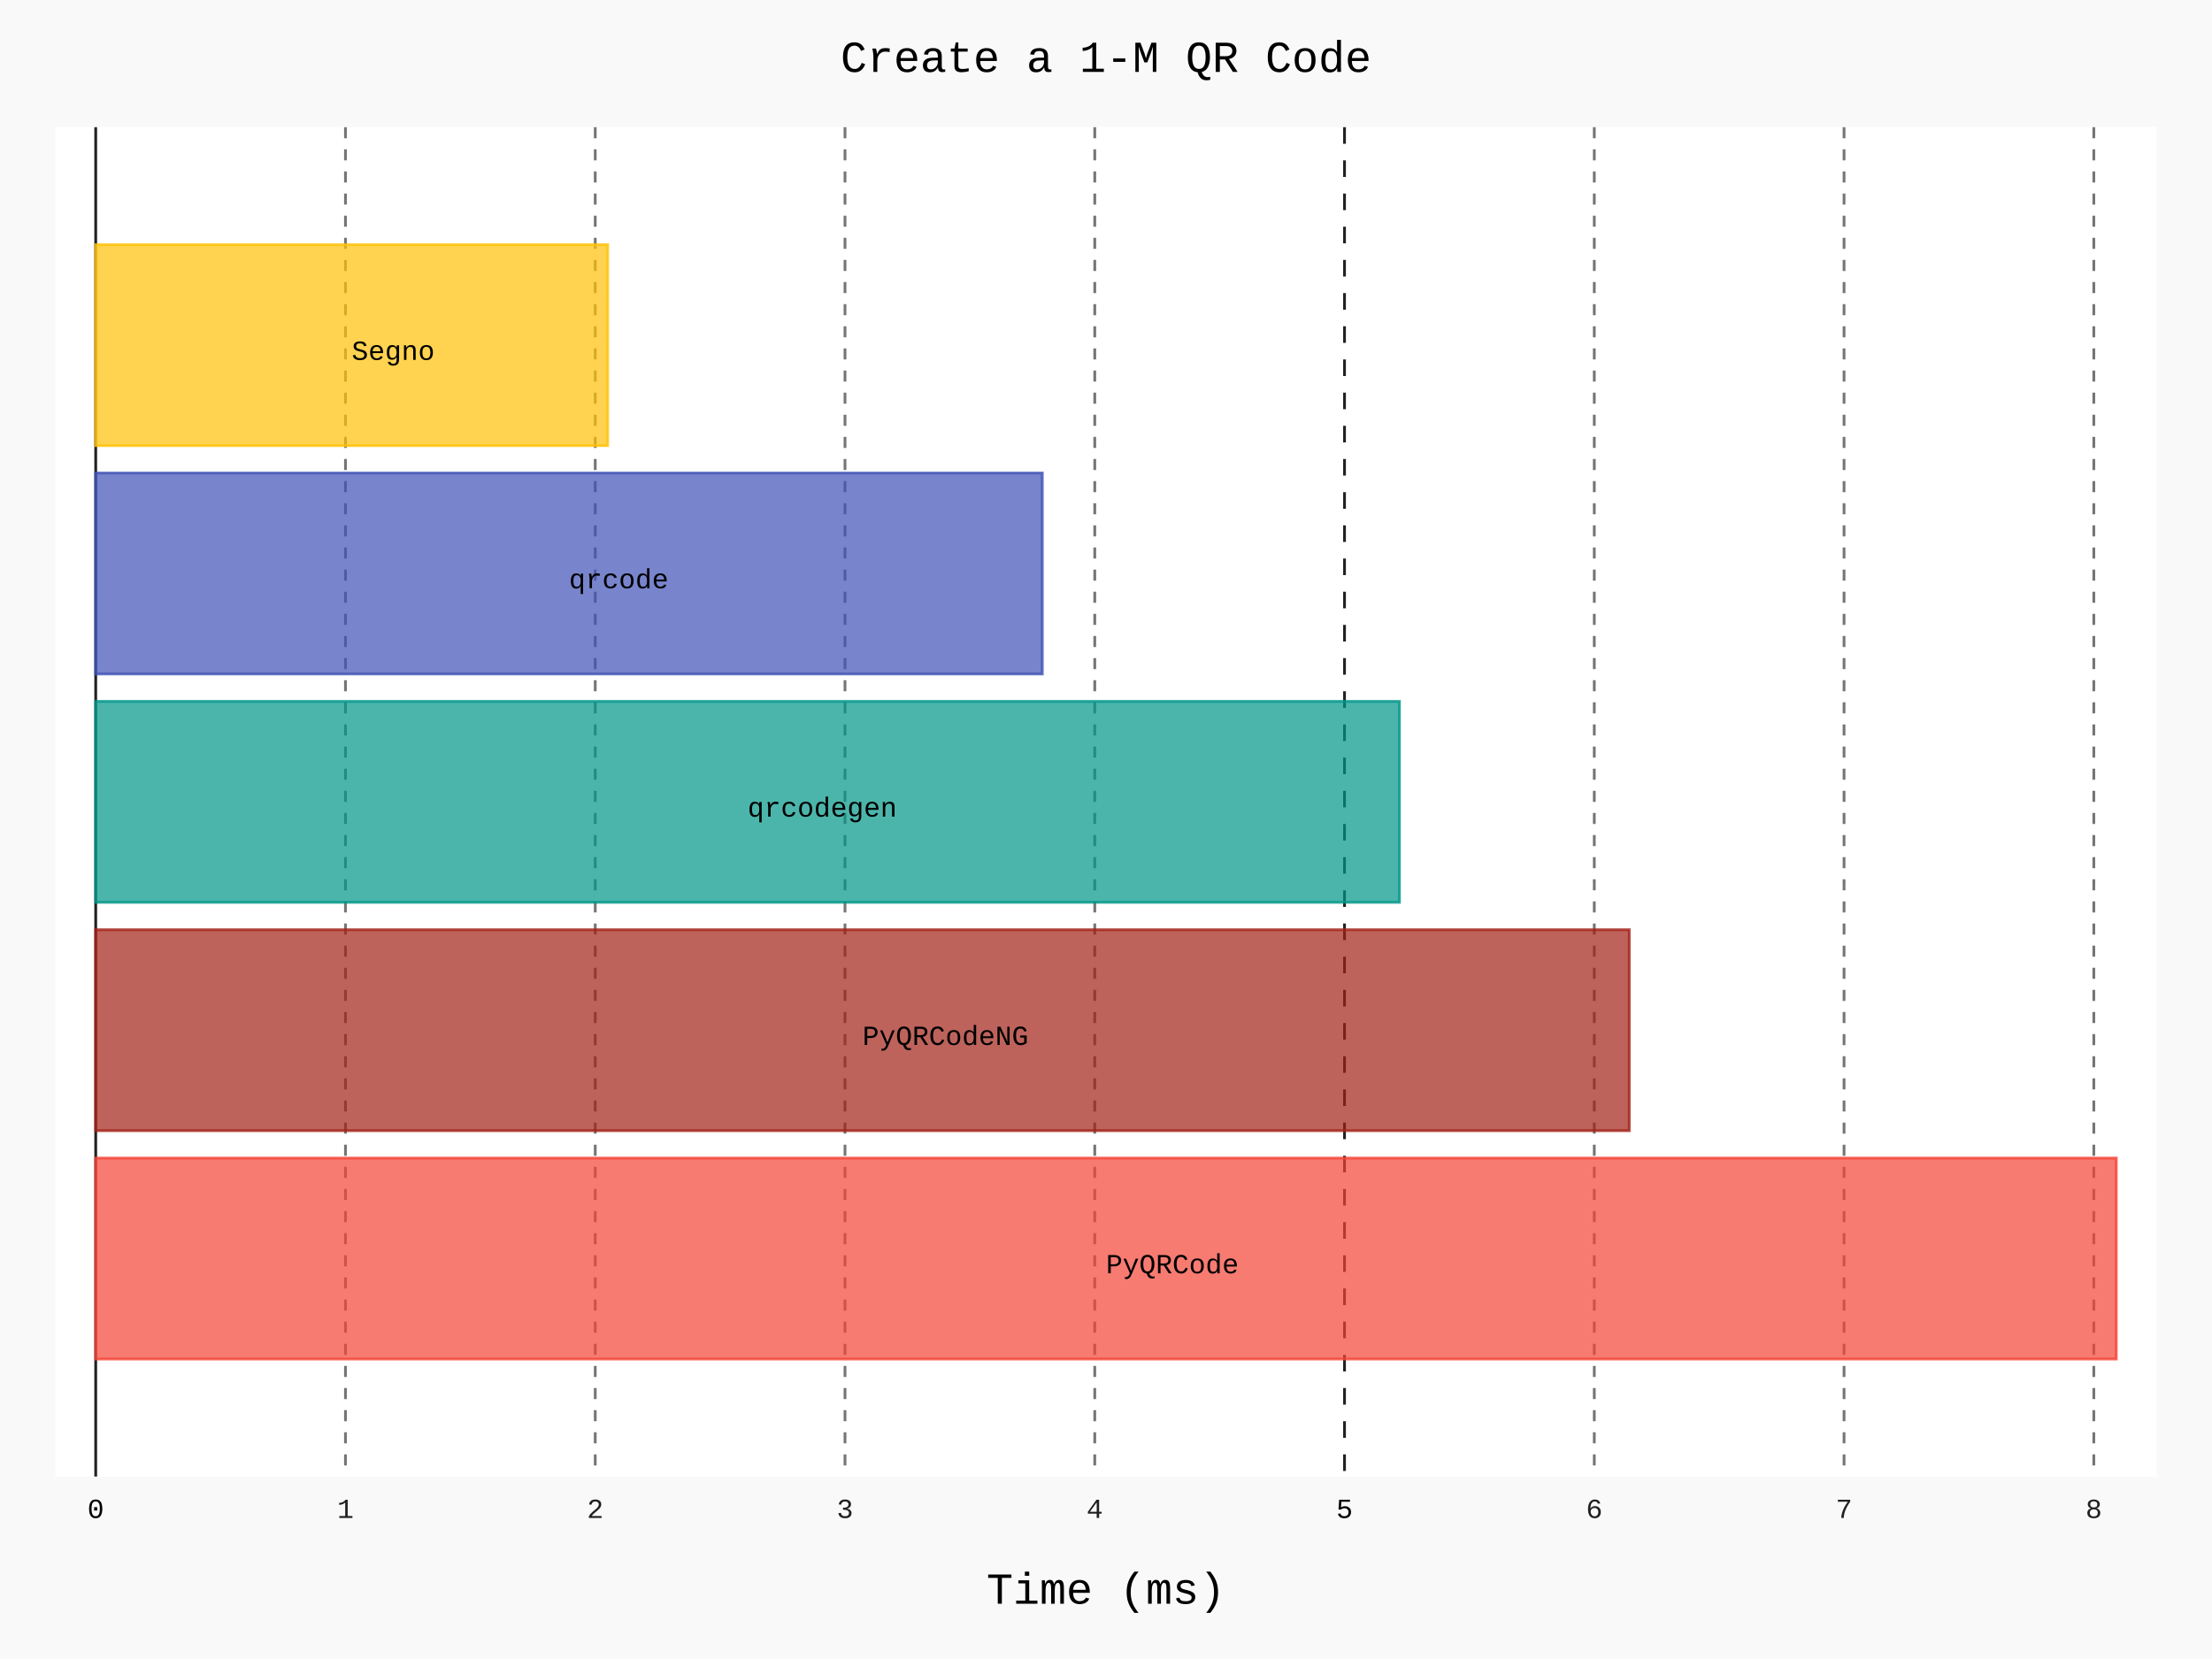
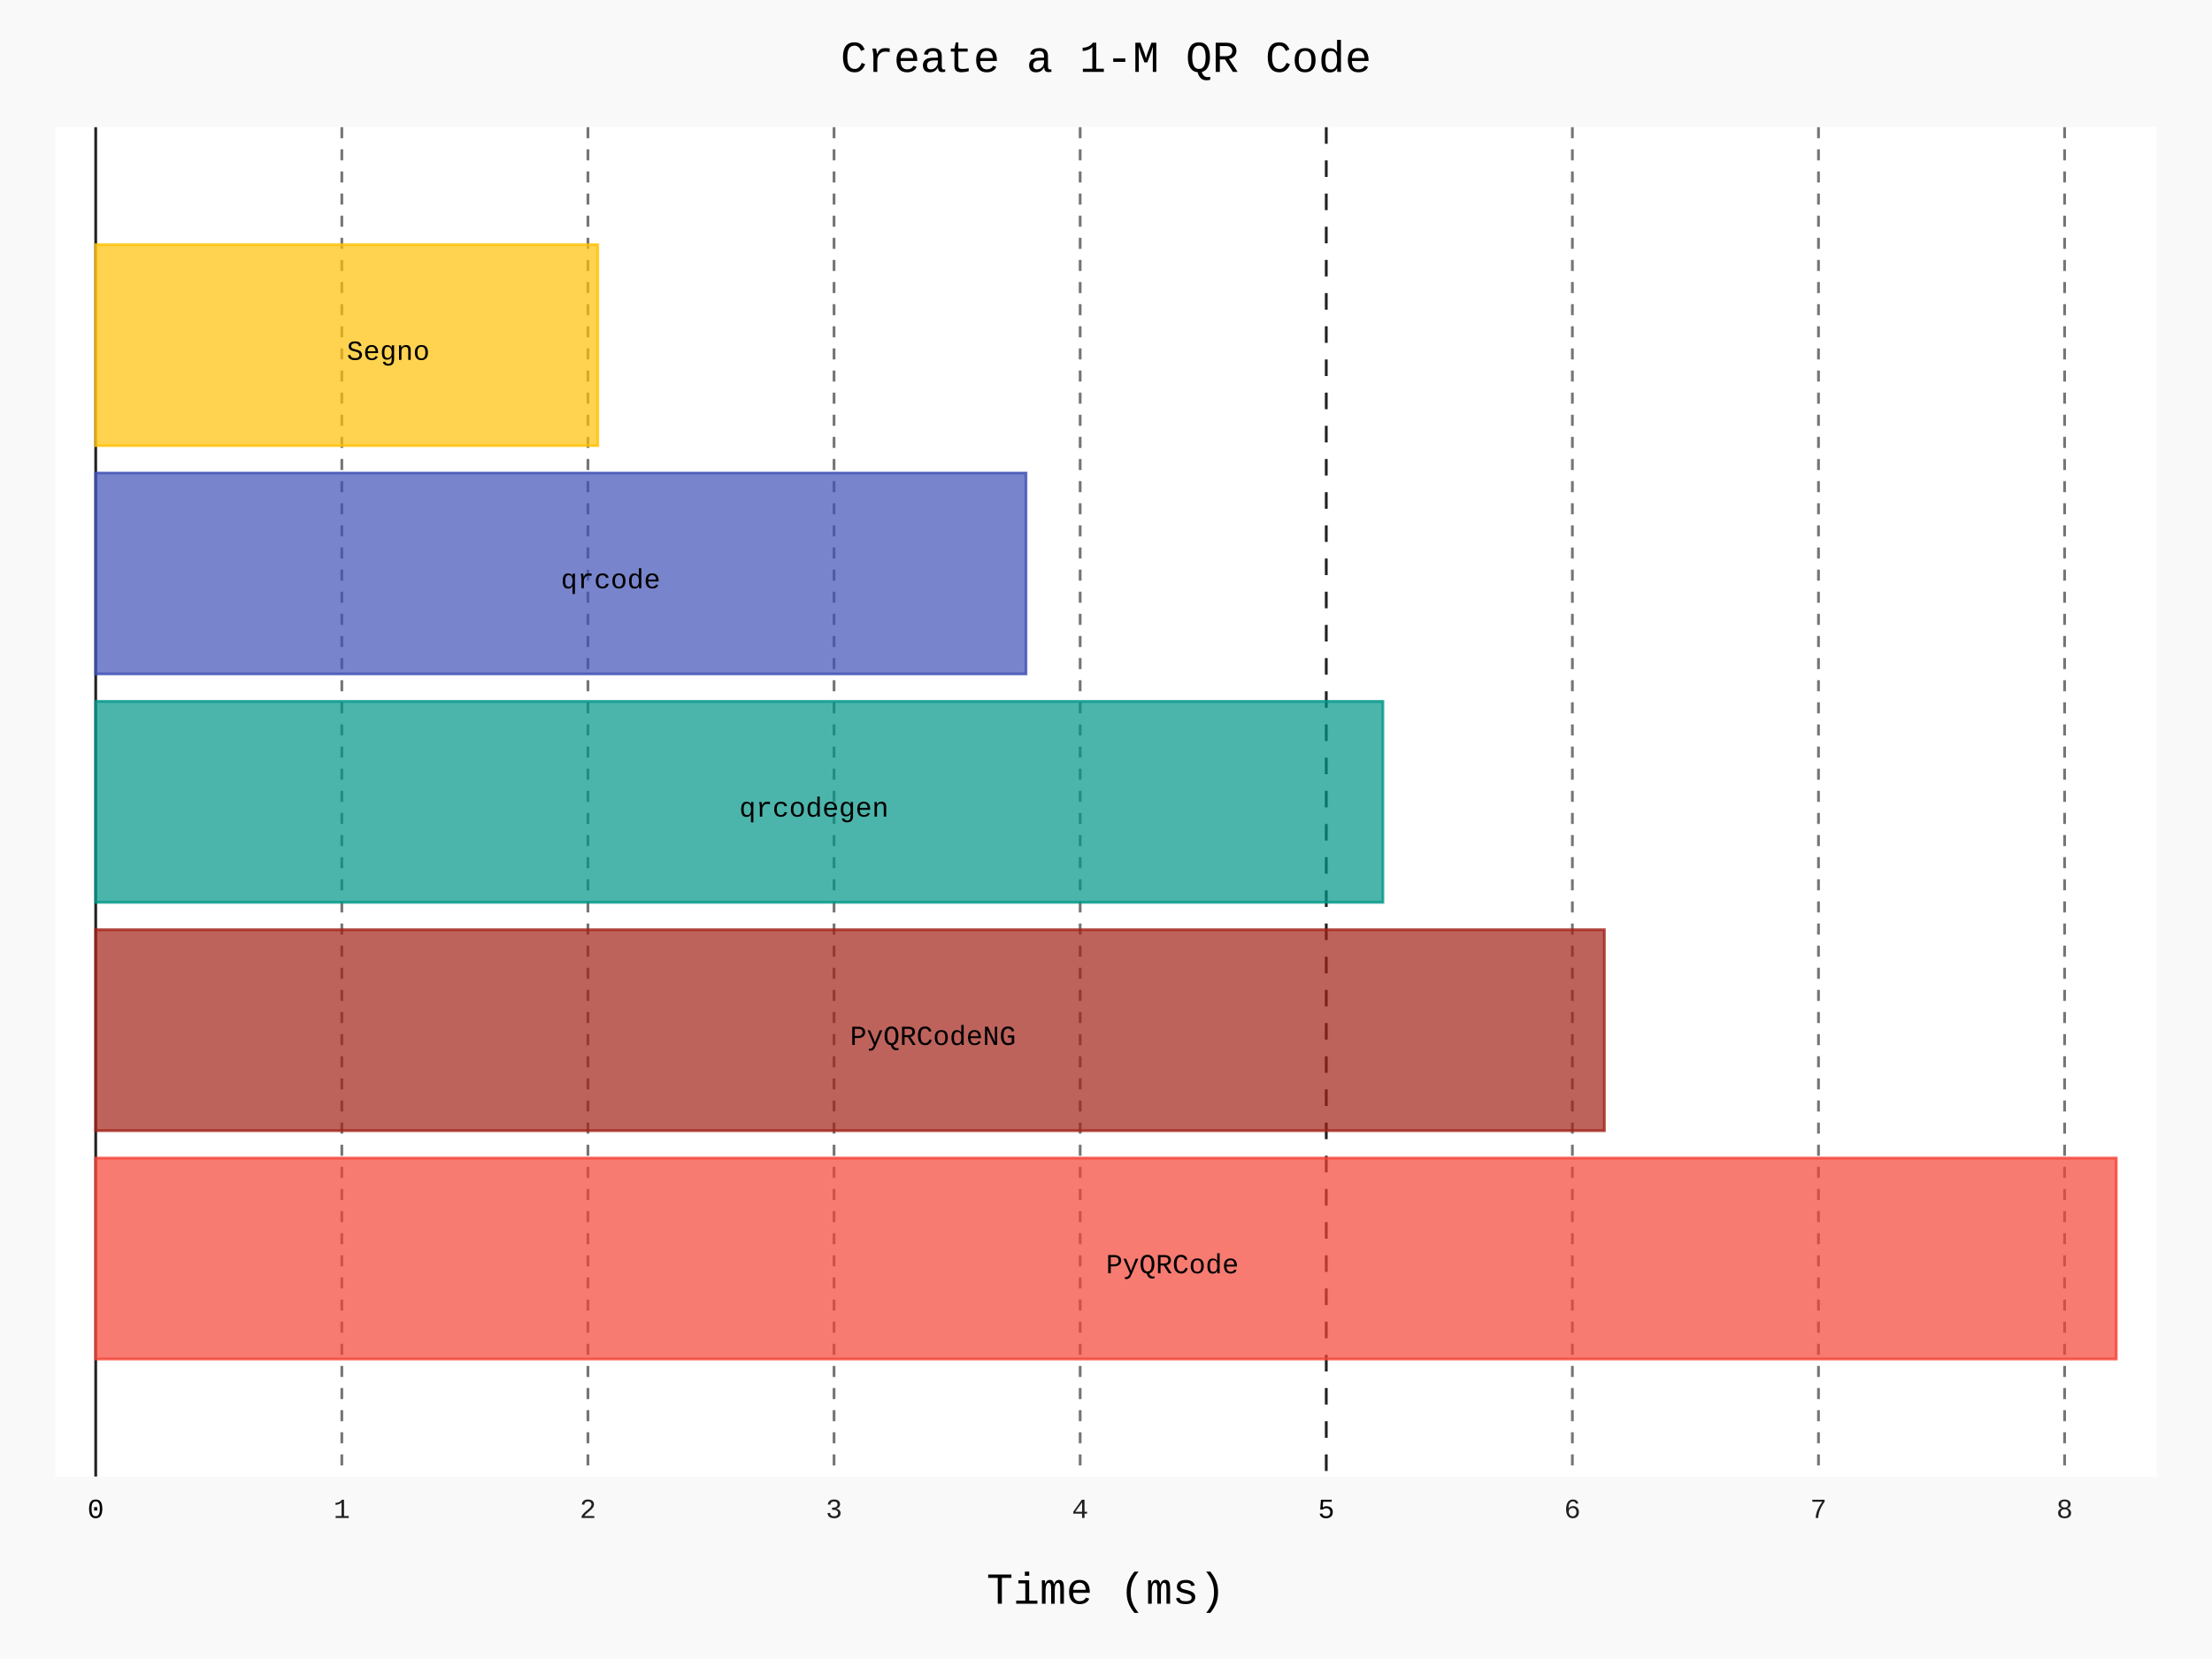
- <svg xmlns="http://www.w3.org/2000/svg" class="pygal-chart" id="chart-5ebc90a8-0f65-4039-ba69-98b622165671" viewBox="0 0 800 600">
+ <svg xmlns="http://www.w3.org/2000/svg" class="pygal-chart" id="chart-d5000b67-5429-439e-954d-9189ee952dd9" viewBox="0 0 800 600">
  <defs>
-     <style type="text/css">#chart-5ebc90a8-0f65-4039-ba69-98b622165671{-webkit-user-select:none;-webkit-font-smoothing:antialiased;font-family:Consolas,"Liberation Mono",Menlo,Courier,monospace}#chart-5ebc90a8-0f65-4039-ba69-98b622165671 .title{font-family:Consolas,"Liberation Mono",Menlo,Courier,monospace;font-size:16px}#chart-5ebc90a8-0f65-4039-ba69-98b622165671 .legends .legend text{font-family:Consolas,"Liberation Mono",Menlo,Courier,monospace;font-size:14px}#chart-5ebc90a8-0f65-4039-ba69-98b622165671 .axis text{font-family:Consolas,"Liberation Mono",Menlo,Courier,monospace;font-size:10px}#chart-5ebc90a8-0f65-4039-ba69-98b622165671 .axis text.major{font-family:Consolas,"Liberation Mono",Menlo,Courier,monospace;font-size:10px}#chart-5ebc90a8-0f65-4039-ba69-98b622165671 .text-overlay text.value{font-family:Consolas,"Liberation Mono",Menlo,Courier,monospace;font-size:16px}#chart-5ebc90a8-0f65-4039-ba69-98b622165671 .text-overlay text.label{font-family:Consolas,"Liberation Mono",Menlo,Courier,monospace;font-size:10px}#chart-5ebc90a8-0f65-4039-ba69-98b622165671 .tooltip{font-family:Consolas,"Liberation Mono",Menlo,Courier,monospace;font-size:14px}#chart-5ebc90a8-0f65-4039-ba69-98b622165671 text.no_data{font-family:Consolas,"Liberation Mono",Menlo,Courier,monospace;font-size:64px}
- #chart-5ebc90a8-0f65-4039-ba69-98b622165671{background-color:rgba(249,249,249,1)}#chart-5ebc90a8-0f65-4039-ba69-98b622165671 path,#chart-5ebc90a8-0f65-4039-ba69-98b622165671 line,#chart-5ebc90a8-0f65-4039-ba69-98b622165671 rect,#chart-5ebc90a8-0f65-4039-ba69-98b622165671 circle{-webkit-transition:150ms;-moz-transition:150ms;transition:150ms}#chart-5ebc90a8-0f65-4039-ba69-98b622165671 .graph &gt; .background{fill:rgba(249,249,249,1)}#chart-5ebc90a8-0f65-4039-ba69-98b622165671 .plot &gt; .background{fill:rgba(255,255,255,1)}#chart-5ebc90a8-0f65-4039-ba69-98b622165671 .graph{fill:rgba(0,0,0,.87)}#chart-5ebc90a8-0f65-4039-ba69-98b622165671 text.no_data{fill:rgba(0,0,0,1)}#chart-5ebc90a8-0f65-4039-ba69-98b622165671 .title{fill:rgba(0,0,0,1)}#chart-5ebc90a8-0f65-4039-ba69-98b622165671 .legends .legend text{fill:rgba(0,0,0,.87)}#chart-5ebc90a8-0f65-4039-ba69-98b622165671 .legends .legend:hover text{fill:rgba(0,0,0,1)}#chart-5ebc90a8-0f65-4039-ba69-98b622165671 .axis .line{stroke:rgba(0,0,0,1)}#chart-5ebc90a8-0f65-4039-ba69-98b622165671 .axis .guide.line{stroke:rgba(0,0,0,.54)}#chart-5ebc90a8-0f65-4039-ba69-98b622165671 .axis .major.line{stroke:rgba(0,0,0,.87)}#chart-5ebc90a8-0f65-4039-ba69-98b622165671 .axis text.major{fill:rgba(0,0,0,1)}#chart-5ebc90a8-0f65-4039-ba69-98b622165671 .axis.y .guides:hover .guide.line,#chart-5ebc90a8-0f65-4039-ba69-98b622165671 .line-graph .axis.x .guides:hover .guide.line,#chart-5ebc90a8-0f65-4039-ba69-98b622165671 .stackedline-graph .axis.x .guides:hover .guide.line,#chart-5ebc90a8-0f65-4039-ba69-98b622165671 .xy-graph .axis.x .guides:hover .guide.line{stroke:rgba(0,0,0,1)}#chart-5ebc90a8-0f65-4039-ba69-98b622165671 .axis .guides:hover text{fill:rgba(0,0,0,1)}#chart-5ebc90a8-0f65-4039-ba69-98b622165671 .reactive{fill-opacity:.7;stroke-opacity:.8}#chart-5ebc90a8-0f65-4039-ba69-98b622165671 .ci{stroke:rgba(0,0,0,.87)}#chart-5ebc90a8-0f65-4039-ba69-98b622165671 .reactive.active,#chart-5ebc90a8-0f65-4039-ba69-98b622165671 .active .reactive{fill-opacity:.8;stroke-opacity:.9;stroke-width:4}#chart-5ebc90a8-0f65-4039-ba69-98b622165671 .ci .reactive.active{stroke-width:1.5}#chart-5ebc90a8-0f65-4039-ba69-98b622165671 .series text{fill:rgba(0,0,0,1)}#chart-5ebc90a8-0f65-4039-ba69-98b622165671 .tooltip rect{fill:rgba(255,255,255,1);stroke:rgba(0,0,0,1);-webkit-transition:opacity 150ms;-moz-transition:opacity 150ms;transition:opacity 150ms}#chart-5ebc90a8-0f65-4039-ba69-98b622165671 .tooltip .label{fill:rgba(0,0,0,.87)}#chart-5ebc90a8-0f65-4039-ba69-98b622165671 .tooltip .label{fill:rgba(0,0,0,.87)}#chart-5ebc90a8-0f65-4039-ba69-98b622165671 .tooltip .legend{font-size:.8em;fill:rgba(0,0,0,.54)}#chart-5ebc90a8-0f65-4039-ba69-98b622165671 .tooltip .x_label{font-size:.6em;fill:rgba(0,0,0,1)}#chart-5ebc90a8-0f65-4039-ba69-98b622165671 .tooltip .xlink{font-size:.5em;text-decoration:underline}#chart-5ebc90a8-0f65-4039-ba69-98b622165671 .tooltip .value{font-size:1.5em}#chart-5ebc90a8-0f65-4039-ba69-98b622165671 .bound{font-size:.5em}#chart-5ebc90a8-0f65-4039-ba69-98b622165671 .max-value{font-size:.75em;fill:rgba(0,0,0,.54)}#chart-5ebc90a8-0f65-4039-ba69-98b622165671 .map-element{fill:rgba(255,255,255,1);stroke:rgba(0,0,0,.54) !important}#chart-5ebc90a8-0f65-4039-ba69-98b622165671 .map-element .reactive{fill-opacity:inherit;stroke-opacity:inherit}#chart-5ebc90a8-0f65-4039-ba69-98b622165671 .color-0,#chart-5ebc90a8-0f65-4039-ba69-98b622165671 .color-0 a:visited{stroke:#F44336;fill:#F44336}#chart-5ebc90a8-0f65-4039-ba69-98b622165671 .color-1,#chart-5ebc90a8-0f65-4039-ba69-98b622165671 .color-1 a:visited{stroke:#3F51B5;fill:#3F51B5}#chart-5ebc90a8-0f65-4039-ba69-98b622165671 .color-2,#chart-5ebc90a8-0f65-4039-ba69-98b622165671 .color-2 a:visited{stroke:#009688;fill:#009688}#chart-5ebc90a8-0f65-4039-ba69-98b622165671 .color-3,#chart-5ebc90a8-0f65-4039-ba69-98b622165671 .color-3 a:visited{stroke:#FFC107;fill:#FFC107}#chart-5ebc90a8-0f65-4039-ba69-98b622165671 .color-4,#chart-5ebc90a8-0f65-4039-ba69-98b622165671 .color-4 a:visited{stroke:#FF5722;fill:#FF5722}#chart-5ebc90a8-0f65-4039-ba69-98b622165671 .text-overlay .color-0 text{fill:black}#chart-5ebc90a8-0f65-4039-ba69-98b622165671 .text-overlay .color-1 text{fill:black}#chart-5ebc90a8-0f65-4039-ba69-98b622165671 .text-overlay .color-2 text{fill:black}#chart-5ebc90a8-0f65-4039-ba69-98b622165671 .text-overlay .color-3 text{fill:black}#chart-5ebc90a8-0f65-4039-ba69-98b622165671 .text-overlay .color-4 text{fill:black}
- #chart-5ebc90a8-0f65-4039-ba69-98b622165671 text.no_data{text-anchor:middle}#chart-5ebc90a8-0f65-4039-ba69-98b622165671 .guide.line{fill:none}#chart-5ebc90a8-0f65-4039-ba69-98b622165671 .centered{text-anchor:middle}#chart-5ebc90a8-0f65-4039-ba69-98b622165671 .title{text-anchor:middle}#chart-5ebc90a8-0f65-4039-ba69-98b622165671 .legends .legend text{fill-opacity:1}#chart-5ebc90a8-0f65-4039-ba69-98b622165671 .axis.x text{text-anchor:middle}#chart-5ebc90a8-0f65-4039-ba69-98b622165671 .axis.x:not(.web) text[transform]{text-anchor:start}#chart-5ebc90a8-0f65-4039-ba69-98b622165671 .axis.x:not(.web) text[transform].backwards{text-anchor:end}#chart-5ebc90a8-0f65-4039-ba69-98b622165671 .axis.y text{text-anchor:end}#chart-5ebc90a8-0f65-4039-ba69-98b622165671 .axis.y text[transform].backwards{text-anchor:start}#chart-5ebc90a8-0f65-4039-ba69-98b622165671 .axis.y2 text{text-anchor:start}#chart-5ebc90a8-0f65-4039-ba69-98b622165671 .axis.y2 text[transform].backwards{text-anchor:end}#chart-5ebc90a8-0f65-4039-ba69-98b622165671 .axis .guide.line{stroke-dasharray:4,4}#chart-5ebc90a8-0f65-4039-ba69-98b622165671 .axis .major.guide.line{stroke-dasharray:6,6}#chart-5ebc90a8-0f65-4039-ba69-98b622165671 .horizontal .axis.y .guide.line,#chart-5ebc90a8-0f65-4039-ba69-98b622165671 .horizontal .axis.y2 .guide.line,#chart-5ebc90a8-0f65-4039-ba69-98b622165671 .vertical .axis.x .guide.line{opacity:0}#chart-5ebc90a8-0f65-4039-ba69-98b622165671 .horizontal .axis.always_show .guide.line,#chart-5ebc90a8-0f65-4039-ba69-98b622165671 .vertical .axis.always_show .guide.line{opacity:1 !important}#chart-5ebc90a8-0f65-4039-ba69-98b622165671 .axis.y .guides:hover .guide.line,#chart-5ebc90a8-0f65-4039-ba69-98b622165671 .axis.y2 .guides:hover .guide.line,#chart-5ebc90a8-0f65-4039-ba69-98b622165671 .axis.x .guides:hover .guide.line{opacity:1}#chart-5ebc90a8-0f65-4039-ba69-98b622165671 .axis .guides:hover text{opacity:1}#chart-5ebc90a8-0f65-4039-ba69-98b622165671 .nofill{fill:none}#chart-5ebc90a8-0f65-4039-ba69-98b622165671 .subtle-fill{fill-opacity:.2}#chart-5ebc90a8-0f65-4039-ba69-98b622165671 .dot{stroke-width:1px;fill-opacity:1}#chart-5ebc90a8-0f65-4039-ba69-98b622165671 .dot.active{stroke-width:5px}#chart-5ebc90a8-0f65-4039-ba69-98b622165671 .dot.negative{fill:transparent}#chart-5ebc90a8-0f65-4039-ba69-98b622165671 text,#chart-5ebc90a8-0f65-4039-ba69-98b622165671 tspan{stroke:none !important}#chart-5ebc90a8-0f65-4039-ba69-98b622165671 .series text.active{opacity:1}#chart-5ebc90a8-0f65-4039-ba69-98b622165671 .tooltip rect{fill-opacity:.95;stroke-width:.5}#chart-5ebc90a8-0f65-4039-ba69-98b622165671 .tooltip text{fill-opacity:1}#chart-5ebc90a8-0f65-4039-ba69-98b622165671 .showable{visibility:hidden}#chart-5ebc90a8-0f65-4039-ba69-98b622165671 .showable.shown{visibility:visible}#chart-5ebc90a8-0f65-4039-ba69-98b622165671 .gauge-background{fill:rgba(229,229,229,1);stroke:none}#chart-5ebc90a8-0f65-4039-ba69-98b622165671 .bg-lines{stroke:rgba(249,249,249,1);stroke-width:2px}</style>
+     <style type="text/css">#chart-d5000b67-5429-439e-954d-9189ee952dd9{-webkit-user-select:none;-webkit-font-smoothing:antialiased;font-family:Consolas,"Liberation Mono",Menlo,Courier,monospace}#chart-d5000b67-5429-439e-954d-9189ee952dd9 .title{font-family:Consolas,"Liberation Mono",Menlo,Courier,monospace;font-size:16px}#chart-d5000b67-5429-439e-954d-9189ee952dd9 .legends .legend text{font-family:Consolas,"Liberation Mono",Menlo,Courier,monospace;font-size:14px}#chart-d5000b67-5429-439e-954d-9189ee952dd9 .axis text{font-family:Consolas,"Liberation Mono",Menlo,Courier,monospace;font-size:10px}#chart-d5000b67-5429-439e-954d-9189ee952dd9 .axis text.major{font-family:Consolas,"Liberation Mono",Menlo,Courier,monospace;font-size:10px}#chart-d5000b67-5429-439e-954d-9189ee952dd9 .text-overlay text.value{font-family:Consolas,"Liberation Mono",Menlo,Courier,monospace;font-size:16px}#chart-d5000b67-5429-439e-954d-9189ee952dd9 .text-overlay text.label{font-family:Consolas,"Liberation Mono",Menlo,Courier,monospace;font-size:10px}#chart-d5000b67-5429-439e-954d-9189ee952dd9 .tooltip{font-family:Consolas,"Liberation Mono",Menlo,Courier,monospace;font-size:14px}#chart-d5000b67-5429-439e-954d-9189ee952dd9 text.no_data{font-family:Consolas,"Liberation Mono",Menlo,Courier,monospace;font-size:64px}
+ #chart-d5000b67-5429-439e-954d-9189ee952dd9{background-color:rgba(249,249,249,1)}#chart-d5000b67-5429-439e-954d-9189ee952dd9 path,#chart-d5000b67-5429-439e-954d-9189ee952dd9 line,#chart-d5000b67-5429-439e-954d-9189ee952dd9 rect,#chart-d5000b67-5429-439e-954d-9189ee952dd9 circle{-webkit-transition:150ms;-moz-transition:150ms;transition:150ms}#chart-d5000b67-5429-439e-954d-9189ee952dd9 .graph &gt; .background{fill:rgba(249,249,249,1)}#chart-d5000b67-5429-439e-954d-9189ee952dd9 .plot &gt; .background{fill:rgba(255,255,255,1)}#chart-d5000b67-5429-439e-954d-9189ee952dd9 .graph{fill:rgba(0,0,0,.87)}#chart-d5000b67-5429-439e-954d-9189ee952dd9 text.no_data{fill:rgba(0,0,0,1)}#chart-d5000b67-5429-439e-954d-9189ee952dd9 .title{fill:rgba(0,0,0,1)}#chart-d5000b67-5429-439e-954d-9189ee952dd9 .legends .legend text{fill:rgba(0,0,0,.87)}#chart-d5000b67-5429-439e-954d-9189ee952dd9 .legends .legend:hover text{fill:rgba(0,0,0,1)}#chart-d5000b67-5429-439e-954d-9189ee952dd9 .axis .line{stroke:rgba(0,0,0,1)}#chart-d5000b67-5429-439e-954d-9189ee952dd9 .axis .guide.line{stroke:rgba(0,0,0,.54)}#chart-d5000b67-5429-439e-954d-9189ee952dd9 .axis .major.line{stroke:rgba(0,0,0,.87)}#chart-d5000b67-5429-439e-954d-9189ee952dd9 .axis text.major{fill:rgba(0,0,0,1)}#chart-d5000b67-5429-439e-954d-9189ee952dd9 .axis.y .guides:hover .guide.line,#chart-d5000b67-5429-439e-954d-9189ee952dd9 .line-graph .axis.x .guides:hover .guide.line,#chart-d5000b67-5429-439e-954d-9189ee952dd9 .stackedline-graph .axis.x .guides:hover .guide.line,#chart-d5000b67-5429-439e-954d-9189ee952dd9 .xy-graph .axis.x .guides:hover .guide.line{stroke:rgba(0,0,0,1)}#chart-d5000b67-5429-439e-954d-9189ee952dd9 .axis .guides:hover text{fill:rgba(0,0,0,1)}#chart-d5000b67-5429-439e-954d-9189ee952dd9 .reactive{fill-opacity:.7;stroke-opacity:.8}#chart-d5000b67-5429-439e-954d-9189ee952dd9 .ci{stroke:rgba(0,0,0,.87)}#chart-d5000b67-5429-439e-954d-9189ee952dd9 .reactive.active,#chart-d5000b67-5429-439e-954d-9189ee952dd9 .active .reactive{fill-opacity:.8;stroke-opacity:.9;stroke-width:4}#chart-d5000b67-5429-439e-954d-9189ee952dd9 .ci .reactive.active{stroke-width:1.5}#chart-d5000b67-5429-439e-954d-9189ee952dd9 .series text{fill:rgba(0,0,0,1)}#chart-d5000b67-5429-439e-954d-9189ee952dd9 .tooltip rect{fill:rgba(255,255,255,1);stroke:rgba(0,0,0,1);-webkit-transition:opacity 150ms;-moz-transition:opacity 150ms;transition:opacity 150ms}#chart-d5000b67-5429-439e-954d-9189ee952dd9 .tooltip .label{fill:rgba(0,0,0,.87)}#chart-d5000b67-5429-439e-954d-9189ee952dd9 .tooltip .label{fill:rgba(0,0,0,.87)}#chart-d5000b67-5429-439e-954d-9189ee952dd9 .tooltip .legend{font-size:.8em;fill:rgba(0,0,0,.54)}#chart-d5000b67-5429-439e-954d-9189ee952dd9 .tooltip .x_label{font-size:.6em;fill:rgba(0,0,0,1)}#chart-d5000b67-5429-439e-954d-9189ee952dd9 .tooltip .xlink{font-size:.5em;text-decoration:underline}#chart-d5000b67-5429-439e-954d-9189ee952dd9 .tooltip .value{font-size:1.5em}#chart-d5000b67-5429-439e-954d-9189ee952dd9 .bound{font-size:.5em}#chart-d5000b67-5429-439e-954d-9189ee952dd9 .max-value{font-size:.75em;fill:rgba(0,0,0,.54)}#chart-d5000b67-5429-439e-954d-9189ee952dd9 .map-element{fill:rgba(255,255,255,1);stroke:rgba(0,0,0,.54) !important}#chart-d5000b67-5429-439e-954d-9189ee952dd9 .map-element .reactive{fill-opacity:inherit;stroke-opacity:inherit}#chart-d5000b67-5429-439e-954d-9189ee952dd9 .color-0,#chart-d5000b67-5429-439e-954d-9189ee952dd9 .color-0 a:visited{stroke:#F44336;fill:#F44336}#chart-d5000b67-5429-439e-954d-9189ee952dd9 .color-1,#chart-d5000b67-5429-439e-954d-9189ee952dd9 .color-1 a:visited{stroke:#3F51B5;fill:#3F51B5}#chart-d5000b67-5429-439e-954d-9189ee952dd9 .color-2,#chart-d5000b67-5429-439e-954d-9189ee952dd9 .color-2 a:visited{stroke:#009688;fill:#009688}#chart-d5000b67-5429-439e-954d-9189ee952dd9 .color-3,#chart-d5000b67-5429-439e-954d-9189ee952dd9 .color-3 a:visited{stroke:#FFC107;fill:#FFC107}#chart-d5000b67-5429-439e-954d-9189ee952dd9 .color-4,#chart-d5000b67-5429-439e-954d-9189ee952dd9 .color-4 a:visited{stroke:#FF5722;fill:#FF5722}#chart-d5000b67-5429-439e-954d-9189ee952dd9 .text-overlay .color-0 text{fill:black}#chart-d5000b67-5429-439e-954d-9189ee952dd9 .text-overlay .color-1 text{fill:black}#chart-d5000b67-5429-439e-954d-9189ee952dd9 .text-overlay .color-2 text{fill:black}#chart-d5000b67-5429-439e-954d-9189ee952dd9 .text-overlay .color-3 text{fill:black}#chart-d5000b67-5429-439e-954d-9189ee952dd9 .text-overlay .color-4 text{fill:black}
+ #chart-d5000b67-5429-439e-954d-9189ee952dd9 text.no_data{text-anchor:middle}#chart-d5000b67-5429-439e-954d-9189ee952dd9 .guide.line{fill:none}#chart-d5000b67-5429-439e-954d-9189ee952dd9 .centered{text-anchor:middle}#chart-d5000b67-5429-439e-954d-9189ee952dd9 .title{text-anchor:middle}#chart-d5000b67-5429-439e-954d-9189ee952dd9 .legends .legend text{fill-opacity:1}#chart-d5000b67-5429-439e-954d-9189ee952dd9 .axis.x text{text-anchor:middle}#chart-d5000b67-5429-439e-954d-9189ee952dd9 .axis.x:not(.web) text[transform]{text-anchor:start}#chart-d5000b67-5429-439e-954d-9189ee952dd9 .axis.x:not(.web) text[transform].backwards{text-anchor:end}#chart-d5000b67-5429-439e-954d-9189ee952dd9 .axis.y text{text-anchor:end}#chart-d5000b67-5429-439e-954d-9189ee952dd9 .axis.y text[transform].backwards{text-anchor:start}#chart-d5000b67-5429-439e-954d-9189ee952dd9 .axis.y2 text{text-anchor:start}#chart-d5000b67-5429-439e-954d-9189ee952dd9 .axis.y2 text[transform].backwards{text-anchor:end}#chart-d5000b67-5429-439e-954d-9189ee952dd9 .axis .guide.line{stroke-dasharray:4,4}#chart-d5000b67-5429-439e-954d-9189ee952dd9 .axis .major.guide.line{stroke-dasharray:6,6}#chart-d5000b67-5429-439e-954d-9189ee952dd9 .horizontal .axis.y .guide.line,#chart-d5000b67-5429-439e-954d-9189ee952dd9 .horizontal .axis.y2 .guide.line,#chart-d5000b67-5429-439e-954d-9189ee952dd9 .vertical .axis.x .guide.line{opacity:0}#chart-d5000b67-5429-439e-954d-9189ee952dd9 .horizontal .axis.always_show .guide.line,#chart-d5000b67-5429-439e-954d-9189ee952dd9 .vertical .axis.always_show .guide.line{opacity:1 !important}#chart-d5000b67-5429-439e-954d-9189ee952dd9 .axis.y .guides:hover .guide.line,#chart-d5000b67-5429-439e-954d-9189ee952dd9 .axis.y2 .guides:hover .guide.line,#chart-d5000b67-5429-439e-954d-9189ee952dd9 .axis.x .guides:hover .guide.line{opacity:1}#chart-d5000b67-5429-439e-954d-9189ee952dd9 .axis .guides:hover text{opacity:1}#chart-d5000b67-5429-439e-954d-9189ee952dd9 .nofill{fill:none}#chart-d5000b67-5429-439e-954d-9189ee952dd9 .subtle-fill{fill-opacity:.2}#chart-d5000b67-5429-439e-954d-9189ee952dd9 .dot{stroke-width:1px;fill-opacity:1}#chart-d5000b67-5429-439e-954d-9189ee952dd9 .dot.active{stroke-width:5px}#chart-d5000b67-5429-439e-954d-9189ee952dd9 .dot.negative{fill:transparent}#chart-d5000b67-5429-439e-954d-9189ee952dd9 text,#chart-d5000b67-5429-439e-954d-9189ee952dd9 tspan{stroke:none !important}#chart-d5000b67-5429-439e-954d-9189ee952dd9 .series text.active{opacity:1}#chart-d5000b67-5429-439e-954d-9189ee952dd9 .tooltip rect{fill-opacity:.95;stroke-width:.5}#chart-d5000b67-5429-439e-954d-9189ee952dd9 .tooltip text{fill-opacity:1}#chart-d5000b67-5429-439e-954d-9189ee952dd9 .showable{visibility:hidden}#chart-d5000b67-5429-439e-954d-9189ee952dd9 .showable.shown{visibility:visible}#chart-d5000b67-5429-439e-954d-9189ee952dd9 .gauge-background{fill:rgba(229,229,229,1);stroke:none}#chart-d5000b67-5429-439e-954d-9189ee952dd9 .bg-lines{stroke:rgba(249,249,249,1);stroke-width:2px}</style>
  </defs>
  <g class="graph horizontalbar-graph horizontal">
    <rect class="background" height="600" width="800" x="0" y="0" />
    <g class="plot" transform="translate(20, 46)">
      <rect class="background" height="488" width="760" x="0" y="0" />
      <g class="axis x always_show">
        <g class="guides">
          <path class="axis major line" d="M14.615 0 v488" />
          <text class="major" x="14.615" y="503.0">0</text>
        </g>
        <g class="guides">
-           <path class="guide line" d="M104.945 0 v488" />
-           <text class="" x="104.945" y="503.0">1</text>
+           <path class="guide line" d="M103.625 0 v488" />
+           <text class="" x="103.625" y="503.0">1</text>
        </g>
        <g class="guides">
-           <path class="guide line" d="M195.275 0 v488" />
-           <text class="" x="195.275" y="503.0">2</text>
+           <path class="guide line" d="M192.635 0 v488" />
+           <text class="" x="192.635" y="503.0">2</text>
        </g>
        <g class="guides">
-           <path class="guide line" d="M285.605 0 v488" />
-           <text class="" x="285.605" y="503.0">3</text>
+           <path class="guide line" d="M281.644 0 v488" />
+           <text class="" x="281.644" y="503.0">3</text>
        </g>
        <g class="guides">
-           <path class="guide line" d="M375.935 0 v488" />
-           <text class="" x="375.935" y="503.0">4</text>
+           <path class="guide line" d="M370.654 0 v488" />
+           <text class="" x="370.654" y="503.0">4</text>
        </g>
        <g class="guides">
-           <path class="major guide line" d="M466.265 0 v488" />
-           <text class="major" x="466.265" y="503.0">5</text>
+           <path class="major guide line" d="M459.664 0 v488" />
+           <text class="major" x="459.664" y="503.0">5</text>
        </g>
        <g class="guides">
-           <path class="guide line" d="M556.595 0 v488" />
-           <text class="" x="556.595" y="503.0">6</text>
+           <path class="guide line" d="M548.673 0 v488" />
+           <text class="" x="548.673" y="503.0">6</text>
        </g>
        <g class="guides">
-           <path class="guide line" d="M646.925 0 v488" />
-           <text class="" x="646.925" y="503.0">7</text>
+           <path class="guide line" d="M637.683 0 v488" />
+           <text class="" x="637.683" y="503.0">7</text>
        </g>
        <g class="guides">
-           <path class="guide line" d="M737.255 0 v488" />
-           <text class="" x="737.255" y="503.0">8</text>
+           <path class="guide line" d="M726.693 0 v488" />
+           <text class="" x="726.693" y="503.0">8</text>
        </g>
      </g>
      <g class="series serie-4 color-4">
        <g class="bars">
          <g class="bar" style="fill: #F44336; stroke: #F44336">
            <rect class="rect reactive tooltip-trigger" height="72.674" rx="0" ry="0" width="730.769" x="14.615" y="372.832" />
          </g>
        </g>
      </g>
      <g class="series serie-3 color-3">
        <g class="bars">
          <g class="bar" style="fill: #A22118; stroke: #A22118">
-             <rect class="rect reactive tooltip-trigger" height="72.674" rx="0" ry="0" width="554.626" x="14.615" y="290.247" />
+             <rect class="rect reactive tooltip-trigger" height="72.674" rx="0" ry="0" width="545.629" x="14.615" y="290.247" />
          </g>
        </g>
      </g>
      <g class="series serie-2 color-2">
        <g class="bars">
          <g class="bar" style="fill: #009688; stroke: #009688">
-             <rect class="rect reactive tooltip-trigger" height="72.674" rx="0" ry="0" width="471.522" x="14.615" y="207.663" />
+             <rect class="rect reactive tooltip-trigger" height="72.674" rx="0" ry="0" width="465.52" x="14.615" y="207.663" />
          </g>
        </g>
      </g>
      <g class="series serie-1 color-1">
        <g class="bars">
          <g class="bar" style="fill: #3F51B5; stroke: #3F51B5">
-             <rect class="rect reactive tooltip-trigger" height="72.674" rx="0" ry="0" width="342.35" x="14.615" y="125.078" />
+             <rect class="rect reactive tooltip-trigger" height="72.674" rx="0" ry="0" width="336.456" x="14.615" y="125.078" />
          </g>
        </g>
      </g>
      <g class="series serie-0 color-0">
        <g class="bars">
          <g class="bar" style="fill: #FFC107; stroke: #FFC107">
-             <rect class="rect reactive tooltip-trigger" height="72.674" rx="0" ry="0" width="185.176" x="14.615" y="42.494" />
+             <rect class="rect reactive tooltip-trigger" height="72.674" rx="0" ry="0" width="181.58" x="14.615" y="42.494" />
          </g>
        </g>
      </g>
    </g>
    <g class="titles">
      <text class="title plot_title" x="400.0" y="26">Create a 1-M QR Code</text>
      <text class="title" x="400.0" y="580">Time (ms)</text>
    </g>
    <g class="plot overlay" transform="translate(20, 46)">
      <g class="series serie-4 color-4" />
      <g class="series serie-3 color-3" />
      <g class="series serie-2 color-2" />
      <g class="series serie-1 color-1" />
      <g class="series serie-0 color-0" />
    </g>
    <g class="plot text-overlay" transform="translate(20, 46)">
      <g class="series serie-4 color-4">
        <text class="label" x="380" y="414.503">PyQRCode</text>
      </g>
      <g class="series serie-3 color-3">
-         <text class="label" x="291.928" y="331.918">PyQRCodeNG</text>
+         <text class="label" x="287.43" y="331.918">PyQRCodeNG</text>
      </g>
      <g class="series serie-2 color-2">
-         <text class="label" x="250.377" y="249.333">qrcodegen</text>
+         <text class="label" x="247.376" y="249.333">qrcodegen</text>
      </g>
      <g class="series serie-1 color-1">
-         <text class="label" x="185.791" y="166.749">qrcode</text>
+         <text class="label" x="182.844" y="166.749">qrcode</text>
      </g>
      <g class="series serie-0 color-0">
-         <text class="label" x="107.204" y="84.164">Segno</text>
+         <text class="label" x="105.405" y="84.164">Segno</text>
      </g>
    </g>
    <g class="plot tooltip-overlay" transform="translate(20, 46)">
      <g class="tooltip" style="opacity: 0" transform="translate(0 0)">
        <rect class="tooltip-box" height="0" rx="0" ry="0" width="0" />
        <g class="text" />
      </g>
    </g>
  </g>
</svg>
